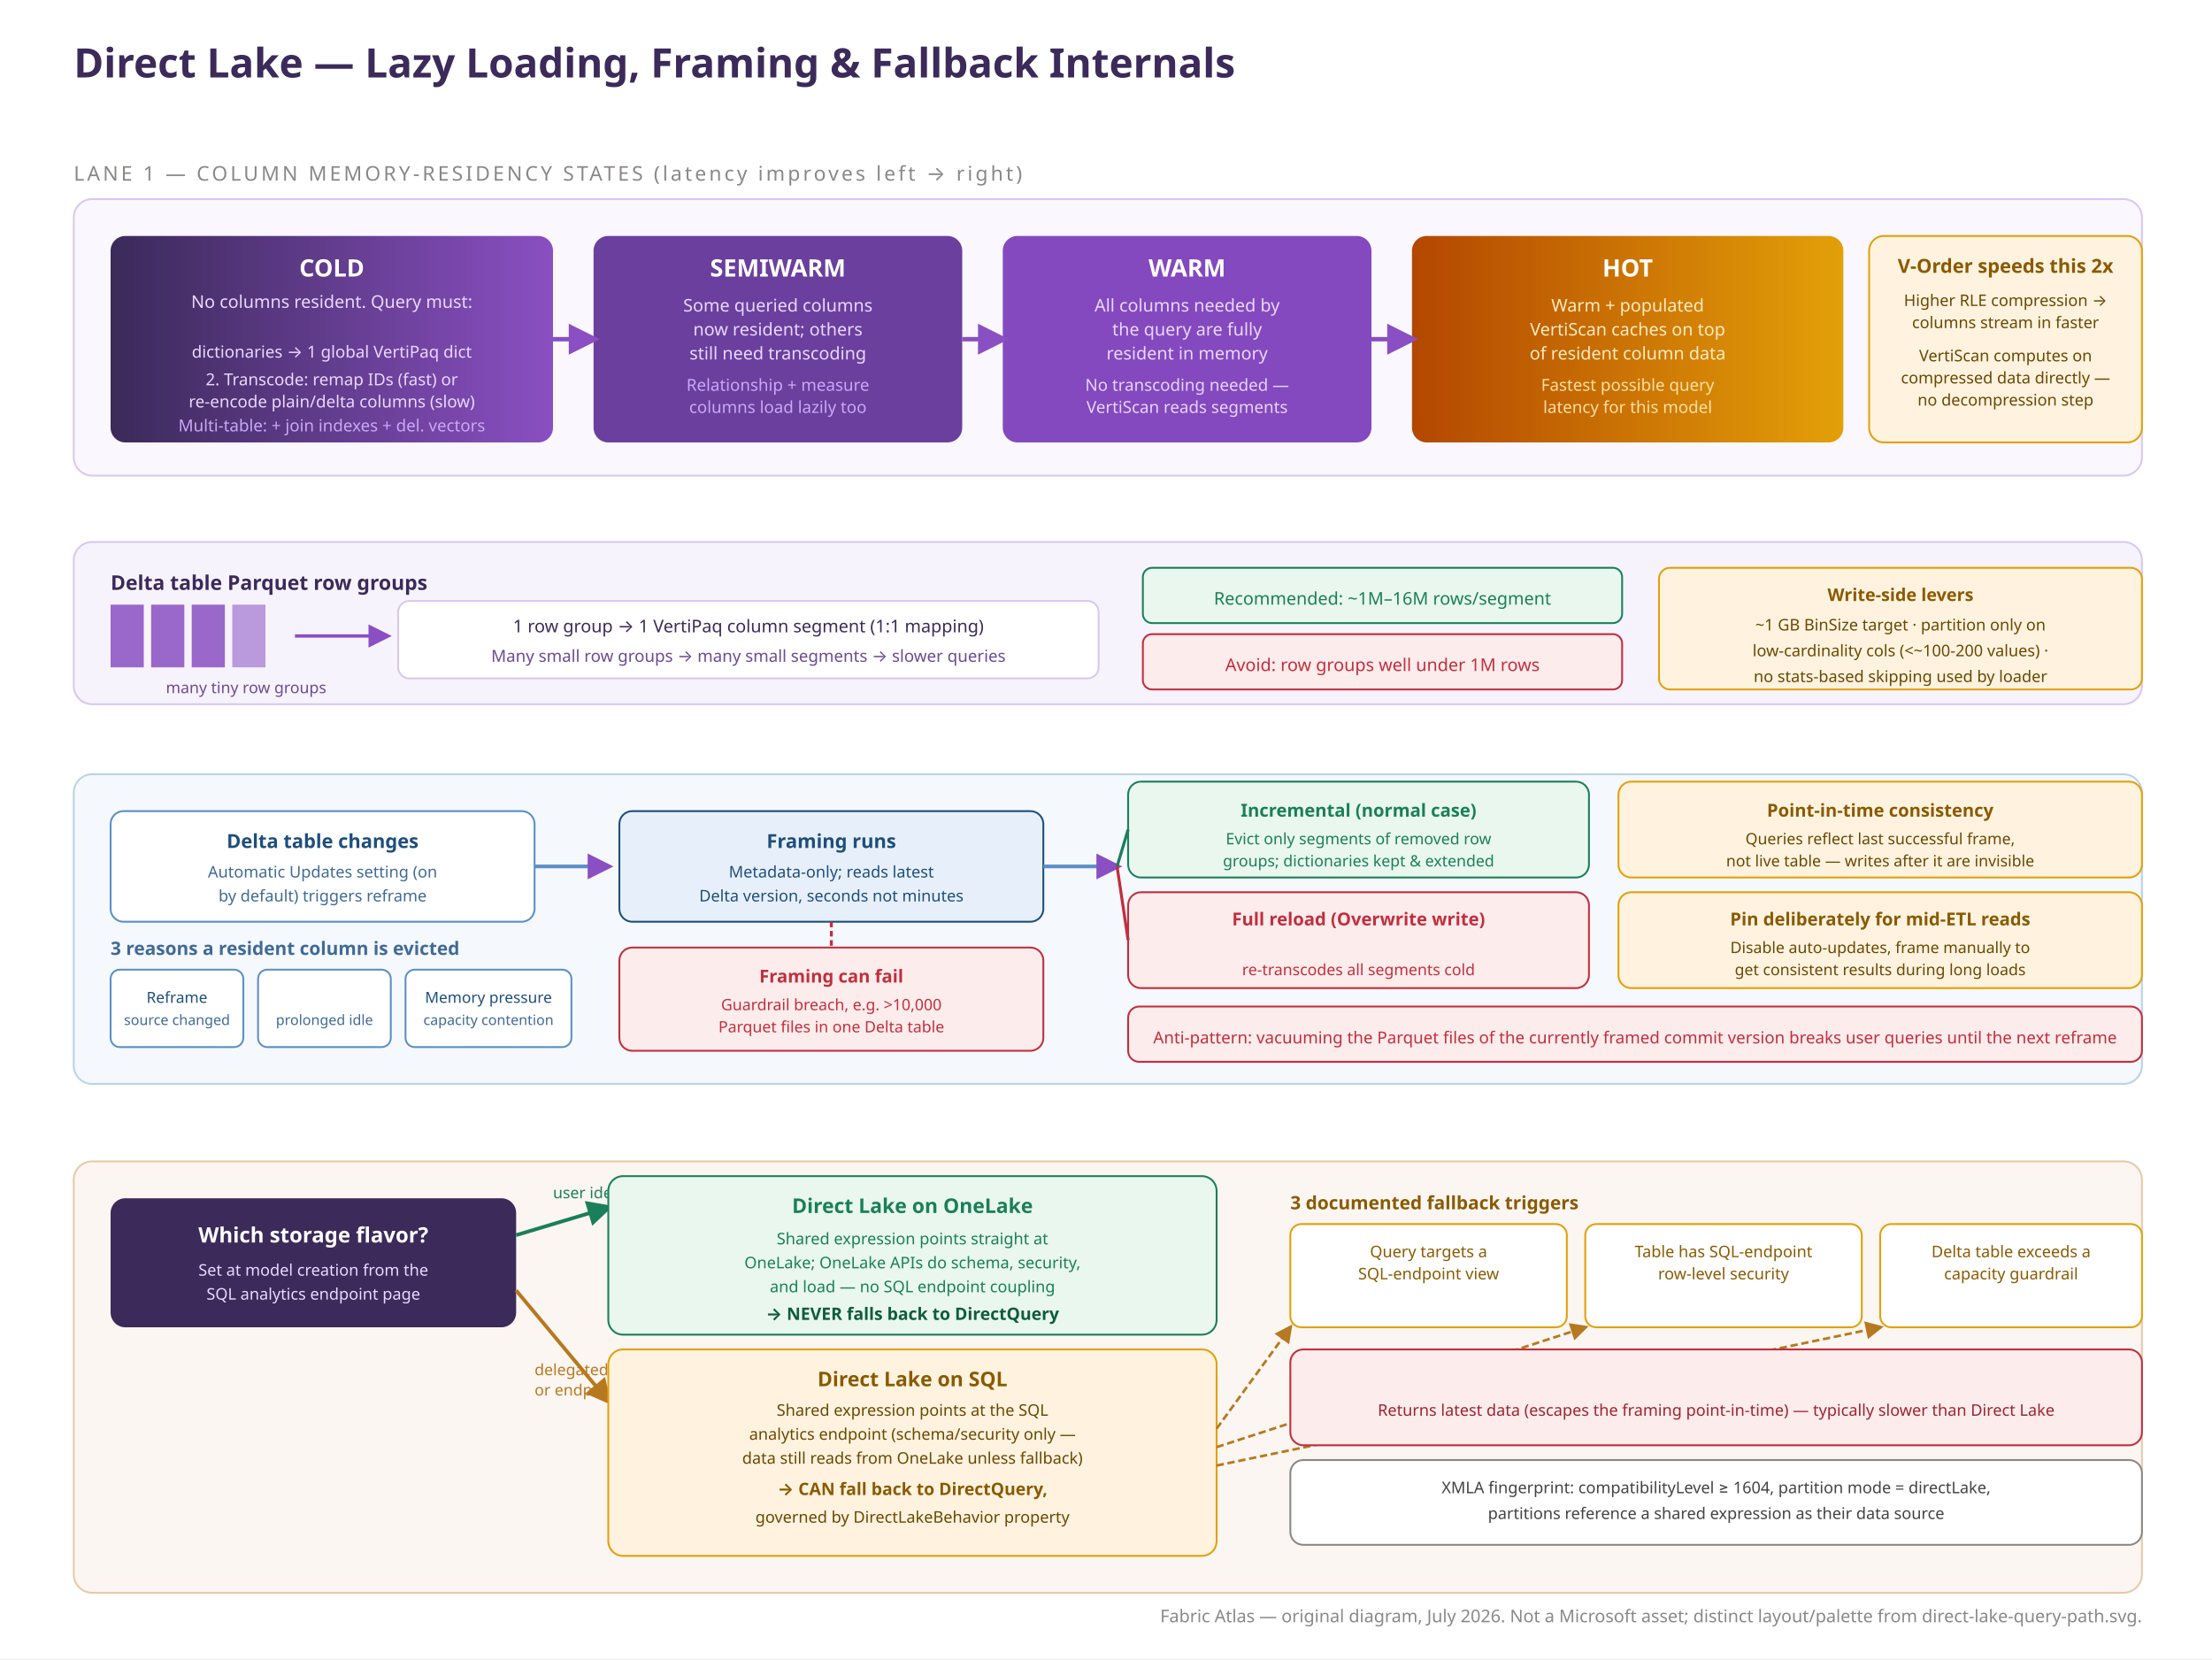
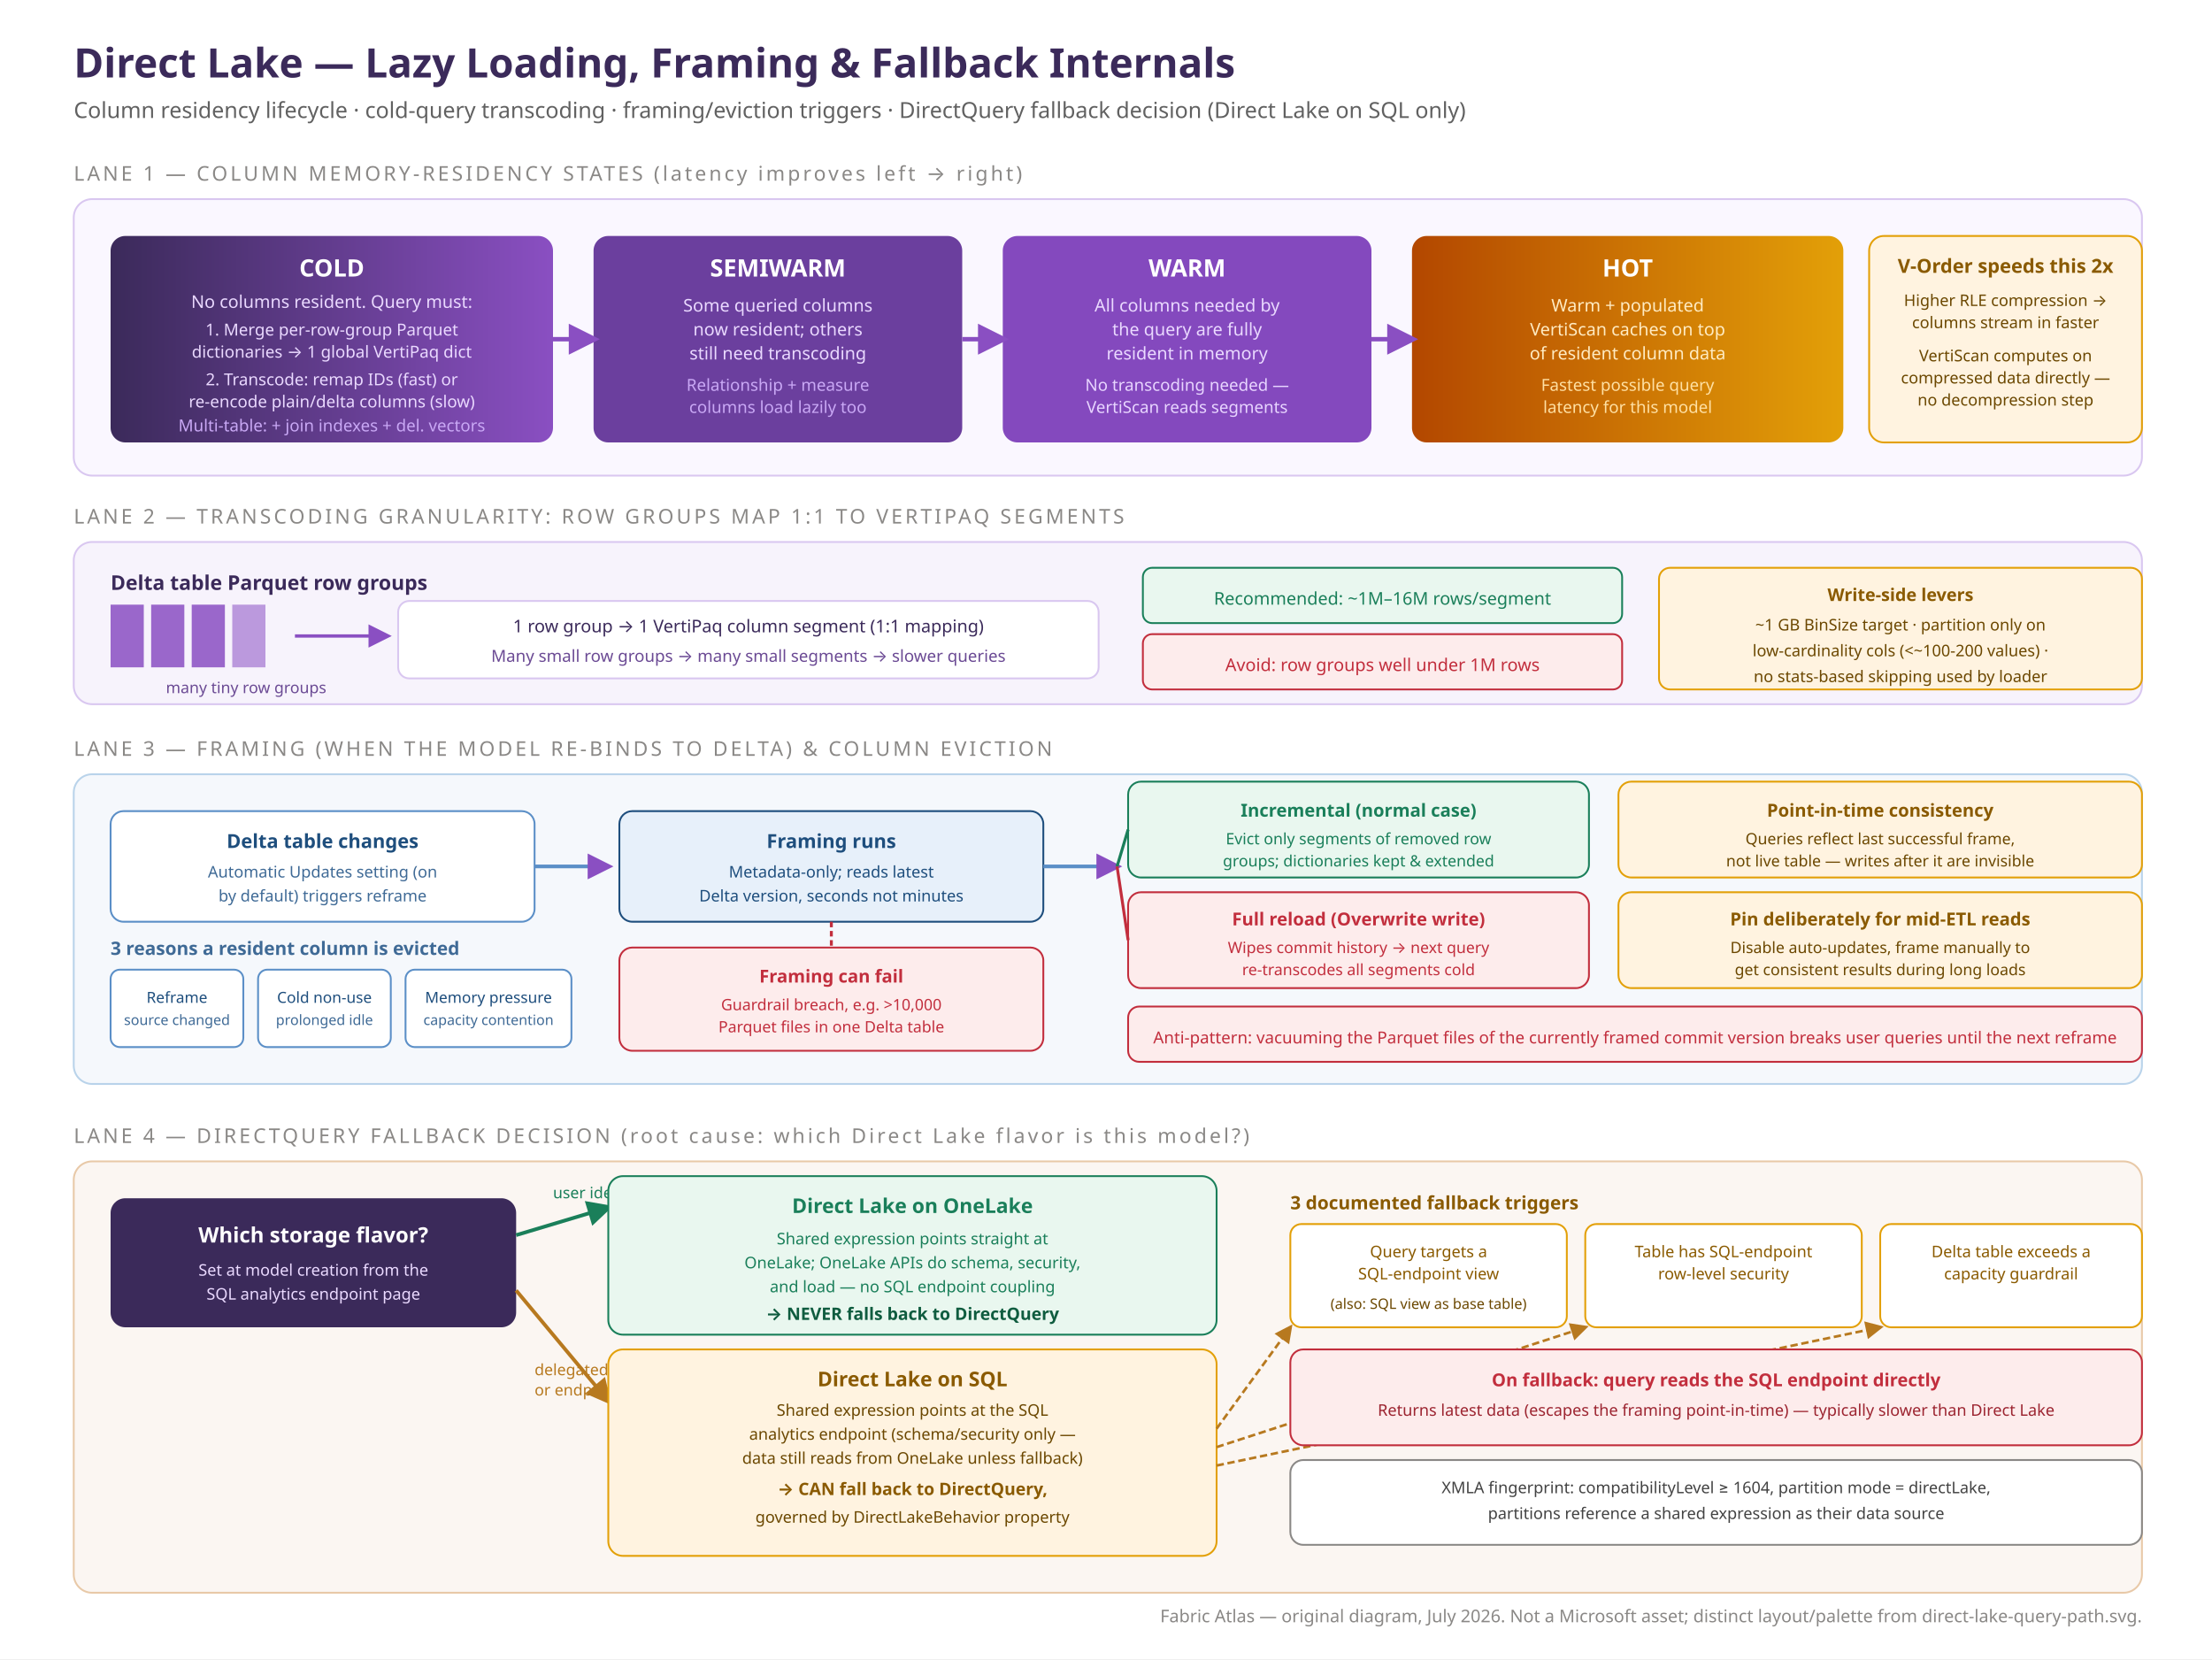
<svg xmlns="http://www.w3.org/2000/svg" viewBox="0 0 1200 900" font-family="Segoe UI, -apple-system, sans-serif" role="img" aria-labelledby="direct-lake-internals-title direct-lake-internals-desc" data-diagram-id="direct-lake-internals">
  <defs>
    <linearGradient id="stateGrad" x1="0" y1="0" x2="1" y2="0">
      <stop offset="0" stop-color="#3B2A5A" />
      <stop offset="1" stop-color="#8A4FC2" />
    </linearGradient>
    <linearGradient id="hotGrad" x1="0" y1="0" x2="1" y2="0">
      <stop offset="0" stop-color="#B34700" />
      <stop offset="1" stop-color="#E3A008" />
    </linearGradient>
    <marker id="arrP" viewBox="0 0 10 10" refX="8" refY="5" markerWidth="7" markerHeight="7" orient="auto-start-reverse">
      <path d="M0 0 L10 5 L0 10 z" fill="#8A4FC2" />
    </marker>
    <marker id="arrGold" viewBox="0 0 10 10" refX="8" refY="5" markerWidth="7" markerHeight="7" orient="auto-start-reverse">
      <path d="M0 0 L10 5 L0 10 z" fill="#B7791F" />
    </marker>
    <marker id="arrGray" viewBox="0 0 10 10" refX="8" refY="5" markerWidth="7" markerHeight="7" orient="auto-start-reverse">
      <path d="M0 0 L10 5 L0 10 z" fill="#797775" />
    </marker>
    <marker id="arrRed" viewBox="0 0 10 10" refX="8" refY="5" markerWidth="7" markerHeight="7" orient="auto-start-reverse">
      <path d="M0 0 L10 5 L0 10 z" fill="#C22E3D" />
    </marker>
    <marker id="arrGreen" viewBox="0 0 10 10" refX="8" refY="5" markerWidth="7" markerHeight="7" orient="auto-start-reverse">
      <path d="M0 0 L10 5 L0 10 z" fill="#1A7F5A" />
    </marker>
  </defs>
  <rect width="1200" height="900" fill="#FFFFFF" />
  <text x="40" y="42" font-size="22" font-weight="650" fill="#3B2A5A">Direct Lake — Lazy Loading, Framing &amp; Fallback Internals</text>
-   <text x="40" y="64" font-size="12" fill="#616161" data-node-id="query-residency-state" tabindex="0" aria-label="Query hits a residency state" />
+   <g data-node-id="query-residency-state" role="group" tabindex="0" aria-label="Query hits a residency state">
+     <rect x="28.0" y="46.6" width="480.0" height="30.0" rx="6" fill="transparent" pointer-events="all" />
+     <text x="40" y="64" font-size="12" fill="#616161">Column residency lifecycle · cold-query transcoding · framing/eviction triggers · DirectQuery fallback decision (Direct Lake on SQL only)</text>
+   </g>
  <text x="40" y="98" font-size="11" letter-spacing="1.5" fill="#8A8886">LANE 1 — COLUMN MEMORY-RESIDENCY STATES  (latency improves left → right)</text>
  <rect x="40" y="108" width="1122" height="150" rx="10" fill="#FAF7FF" stroke="#D9C7F0" />
  <rect x="60" y="128" width="240" height="112" rx="8" fill="url(#stateGrad)" />
  <text x="180" y="150" text-anchor="middle" font-size="13" font-weight="650" fill="#FFFFFF">COLD</text>
  <text x="180" y="167" text-anchor="middle" font-size="9.5" fill="#EAD9FF">No columns resident. Query must:</text>
-   <text x="180" y="182" text-anchor="middle" font-size="9" fill="#EAD9FF" data-node-id="cold-query-transcoding" tabindex="0" aria-label="Cold query: transcoding" />
+   <g data-node-id="cold-query-transcoding" role="group" tabindex="0" aria-label="Cold query: transcoding">
+     <rect x="89.7" y="168.9" width="180.6" height="30.0" rx="6" fill="transparent" pointer-events="all" />
+     <text x="180" y="182" text-anchor="middle" font-size="9" fill="#EAD9FF">1. Merge per-row-group Parquet</text>
+   </g>
  <text x="180" y="194" text-anchor="middle" font-size="9" fill="#EAD9FF">   dictionaries → 1 global VertiPaq dict</text>
  <text x="180" y="209" text-anchor="middle" font-size="9" fill="#EAD9FF">2. Transcode: remap IDs (fast) or</text>
  <text x="180" y="221" text-anchor="middle" font-size="9" fill="#EAD9FF">   re-encode plain/delta columns (slow)</text>
  <text x="180" y="234" text-anchor="middle" font-size="9" fill="#C9A8F5">Multi-table: + join indexes + del. vectors</text>
  <rect x="322" y="128" width="200" height="112" rx="8" fill="#6B3F9E" />
  <text x="422" y="150" text-anchor="middle" font-size="13" font-weight="650" fill="#FFFFFF">SEMIWARM</text>
  <text x="422" y="169" text-anchor="middle" font-size="9.5" fill="#EAD9FF">Some queried columns</text>
  <text x="422" y="182" text-anchor="middle" font-size="9.5" fill="#EAD9FF">now resident; others</text>
  <text x="422" y="195" text-anchor="middle" font-size="9.5" fill="#EAD9FF">still need transcoding</text>
  <text x="422" y="212" text-anchor="middle" font-size="9" fill="#C9A8F5">Relationship + measure</text>
  <text x="422" y="224" text-anchor="middle" font-size="9" fill="#C9A8F5">columns load lazily too</text>
  <rect x="544" y="128" width="200" height="112" rx="8" fill="#8449BE" />
  <text x="644" y="150" text-anchor="middle" font-size="13" font-weight="650" fill="#FFFFFF">WARM</text>
  <text x="644" y="169" text-anchor="middle" font-size="9.5" fill="#EAD9FF">All columns needed by</text>
  <text x="644" y="182" text-anchor="middle" font-size="9.5" fill="#EAD9FF">the query are fully</text>
  <text x="644" y="195" text-anchor="middle" font-size="9.5" fill="#EAD9FF">resident in memory</text>
  <text x="644" y="212" text-anchor="middle" font-size="9" fill="#E8D5FF">No transcoding needed —</text>
  <text x="644" y="224" text-anchor="middle" font-size="9" fill="#E8D5FF">VertiScan reads segments</text>
  <rect x="766" y="128" width="234" height="112" rx="8" fill="url(#hotGrad)" />
  <text x="883" y="150" text-anchor="middle" font-size="13" font-weight="650" fill="#FFFFFF">HOT</text>
  <text x="883" y="169" text-anchor="middle" font-size="9.5" fill="#FFEBC2">Warm + populated</text>
  <text x="883" y="182" text-anchor="middle" font-size="9.5" fill="#FFEBC2">VertiScan caches on top</text>
  <text x="883" y="195" text-anchor="middle" font-size="9.5" fill="#FFEBC2">of resident column data</text>
  <text x="883" y="212" text-anchor="middle" font-size="9" fill="#FFE0A3">Fastest possible query</text>
  <text x="883" y="224" text-anchor="middle" font-size="9" fill="#FFE0A3">latency for this model</text>
  <line x1="300" y1="184" x2="322" y2="184" stroke="#8A4FC2" stroke-width="2.4" marker-end="url(#arrP)" />
  <line x1="522" y1="184" x2="544" y2="184" stroke="#8A4FC2" stroke-width="2.4" marker-end="url(#arrP)" />
  <line x1="744" y1="184" x2="766" y2="184" stroke="#8A4FC2" stroke-width="2.4" marker-end="url(#arrP)" />
  <rect x="1014" y="128" width="148" height="112" rx="8" fill="#FFF3E0" stroke="#E3A008" />
  <text x="1088" y="148" text-anchor="middle" font-size="10.5" font-weight="650" fill="#8A5A00">V-Order speeds this 2x</text>
  <text x="1088" y="166" text-anchor="middle" font-size="8.7" fill="#6B4700">Higher RLE compression →</text>
  <text x="1088" y="178" text-anchor="middle" font-size="8.7" fill="#6B4700">columns stream in faster</text>
  <text x="1088" y="196" text-anchor="middle" font-size="8.7" fill="#6B4700">VertiScan computes on</text>
  <text x="1088" y="208" text-anchor="middle" font-size="8.7" fill="#6B4700">compressed data directly —</text>
  <text x="1088" y="220" text-anchor="middle" font-size="8.7" fill="#6B4700">no decompression step</text>
-   <text x="40" y="284" font-size="11" letter-spacing="1.5" fill="#8A8886" data-node-id="row-group-segment-mapping" tabindex="0" aria-label="Row-group-to-segment mapping" />
+   <g data-node-id="row-group-segment-mapping" role="group" tabindex="0" aria-label="Row-group-to-segment mapping">
+     <rect x="28.0" y="268.1" width="480.0" height="30.0" rx="6" fill="transparent" pointer-events="all" />
+     <text x="40" y="284" font-size="11" letter-spacing="1.5" fill="#8A8886">LANE 2 — TRANSCODING GRANULARITY: ROW GROUPS MAP 1:1 TO VERTIPAQ SEGMENTS</text>
+   </g>
  <rect x="40" y="294" width="1122" height="88" rx="10" fill="#F7F3FC" stroke="#D9C7F0" />
  <text x="60" y="320" font-size="11" font-weight="600" fill="#3B2A5A">Delta table Parquet row groups</text>
  <rect x="60" y="328" width="18" height="34" fill="#8A4FC2" fill-opacity="0.85" />
  <rect x="82" y="328" width="18" height="34" fill="#8A4FC2" fill-opacity="0.85" />
  <rect x="104" y="328" width="18" height="34" fill="#8A4FC2" fill-opacity="0.85" />
  <rect x="126" y="328" width="18" height="34" fill="#8A4FC2" fill-opacity="0.55" />
  <text x="90" y="376" font-size="8.5" fill="#6B4A94">many tiny row groups</text>
  <line x1="160" y1="345" x2="210" y2="345" stroke="#8A4FC2" stroke-width="1.8" marker-end="url(#arrP)" />
  <rect x="216" y="326" width="380" height="42" rx="6" fill="#FFFFFF" stroke="#D9C7F0" />
  <text x="406" y="343" text-anchor="middle" font-size="9.5" fill="#3B2A5A">1 row group → 1 VertiPaq column segment (1:1 mapping)</text>
  <text x="406" y="359" text-anchor="middle" font-size="9" fill="#6B4A94">Many small row groups → many small segments → slower queries</text>
  <rect x="620" y="308" width="260" height="30" rx="5" fill="#E9F7EF" stroke="#1A7F5A" />
  <text x="750" y="328" text-anchor="middle" font-size="9.5" fill="#1A7F5A">Recommended: ~1M–16M rows/segment</text>
  <rect x="620" y="344" width="260" height="30" rx="5" fill="#FDECEC" stroke="#C22E3D" />
  <text x="750" y="364" text-anchor="middle" font-size="9.5" fill="#C22E3D">Avoid: row groups well under 1M rows</text>
  <rect x="900" y="308" width="262" height="66" rx="6" fill="#FFF3E0" stroke="#E3A008" />
  <text x="1031" y="326" text-anchor="middle" font-size="9.5" font-weight="600" fill="#8A5A00">Write-side levers</text>
  <text x="1031" y="342" text-anchor="middle" font-size="8.7" fill="#6B4700">~1 GB BinSize target · partition only on</text>
  <text x="1031" y="356" text-anchor="middle" font-size="8.7" fill="#6B4700">low-cardinality cols (&lt;~100-200 values) ·</text>
  <text x="1031" y="370" text-anchor="middle" font-size="8.7" fill="#6B4700">no stats-based skipping used by loader</text>
-   <text x="40" y="410" font-size="11" letter-spacing="1.5" fill="#8A8886" data-node-id="framing" tabindex="0" aria-label="Framing" />
+   <g data-node-id="framing" role="group" tabindex="0" aria-label="Framing">
+     <rect x="28.0" y="394.1" width="464.2" height="30.0" rx="6" fill="transparent" pointer-events="all" />
+     <text x="40" y="410" font-size="11" letter-spacing="1.5" fill="#8A8886">LANE 3 — FRAMING (WHEN THE MODEL RE-BINDS TO DELTA) &amp; COLUMN EVICTION</text>
+   </g>
  <rect x="40" y="420" width="1122" height="168" rx="10" fill="#F5F8FC" stroke="#B9D3EA" />
  <rect x="60" y="440" width="230" height="60" rx="7" fill="#FFFFFF" stroke="#5B8FC7" />
  <text x="175" y="460" text-anchor="middle" font-size="10.5" font-weight="600" fill="#1E4E7D">Delta table changes</text>
  <text x="175" y="476" text-anchor="middle" font-size="8.7" fill="#3F6A96">Automatic Updates setting (on</text>
  <text x="175" y="489" text-anchor="middle" font-size="8.7" fill="#3F6A96">by default) triggers reframe</text>
  <line x1="290" y1="470" x2="330" y2="470" stroke="#5B8FC7" stroke-width="2" marker-end="url(#arrP)" />
  <rect x="336" y="440" width="230" height="60" rx="7" fill="#E7F0FA" stroke="#1E4E7D" />
  <text x="451" y="460" text-anchor="middle" font-size="10.5" font-weight="600" fill="#1E4E7D">Framing runs</text>
  <text x="451" y="476" text-anchor="middle" font-size="8.7" fill="#1E4E7D">Metadata-only; reads latest</text>
  <text x="451" y="489" text-anchor="middle" font-size="8.7" fill="#1E4E7D">Delta version, seconds not minutes</text>
  <line x1="566" y1="470" x2="606" y2="470" stroke="#5B8FC7" stroke-width="2" marker-end="url(#arrP)" />
  <rect x="612" y="424" width="250" height="52" rx="7" fill="#E9F7EF" stroke="#1A7F5A" />
  <text x="737" y="443" text-anchor="middle" font-size="9.7" font-weight="600" fill="#1A7F5A">Incremental (normal case)</text>
  <text x="737" y="458" text-anchor="middle" font-size="8.5" fill="#1A7F5A">Evict only segments of removed row</text>
  <text x="737" y="470" text-anchor="middle" font-size="8.5" fill="#1A7F5A">groups; dictionaries kept &amp; extended</text>
  <rect x="612" y="484" width="250" height="52" rx="7" fill="#FDECEC" stroke="#C22E3D" />
  <text x="737" y="502" text-anchor="middle" font-size="9.7" font-weight="600" fill="#C22E3D">Full reload (Overwrite write)</text>
-   <text x="737" y="517" text-anchor="middle" font-size="8.5" fill="#C22E3D" data-node-id="overwrite-warning" tabindex="0" aria-label="Trap: Overwrite defeats incremental framing" />
+   <g data-node-id="overwrite-warning" role="group" tabindex="0" aria-label="Trap: Overwrite defeats incremental framing">
+     <rect x="643.7" y="504.7" width="186.7" height="30.0" rx="6" fill="transparent" pointer-events="all" />
+     <text x="737" y="517" text-anchor="middle" font-size="8.5" fill="#C22E3D">Wipes commit history → next query</text>
+   </g>
  <text x="737" y="529" text-anchor="middle" font-size="8.5" fill="#C22E3D">re-transcodes all segments cold</text>
  <line x1="606" y1="470" x2="612" y2="450" stroke="#1A7F5A" stroke-width="1.6" />
  <line x1="606" y1="470" x2="612" y2="510" stroke="#C22E3D" stroke-width="1.6" />
  <rect x="878" y="424" width="284" height="52" rx="7" fill="#FFF3E0" stroke="#E3A008" />
  <text x="1020" y="443" text-anchor="middle" font-size="9.7" font-weight="600" fill="#8A5A00">Point-in-time consistency</text>
  <text x="1020" y="458" text-anchor="middle" font-size="8.5" fill="#6B4700">Queries reflect last successful frame,</text>
  <text x="1020" y="470" text-anchor="middle" font-size="8.5" fill="#6B4700">not live table — writes after it are invisible</text>
  <rect x="878" y="484" width="284" height="52" rx="7" fill="#FFF3E0" stroke="#E3A008" />
  <text x="1020" y="502" text-anchor="middle" font-size="9.7" font-weight="600" fill="#8A5A00">Pin deliberately for mid-ETL reads</text>
  <text x="1020" y="517" text-anchor="middle" font-size="8.5" fill="#6B4700">Disable auto-updates, frame manually to</text>
  <text x="1020" y="529" text-anchor="middle" font-size="8.5" fill="#6B4700">get consistent results during long loads</text>
  <rect x="336" y="514" width="230" height="56" rx="7" fill="#FDECEC" stroke="#C22E3D" />
  <text x="451" y="533" text-anchor="middle" font-size="9.7" font-weight="600" fill="#C22E3D">Framing can fail</text>
  <text x="451" y="548" text-anchor="middle" font-size="8.5" fill="#C22E3D">Guardrail breach, e.g. &gt;10,000</text>
  <text x="451" y="560" text-anchor="middle" font-size="8.5" fill="#C22E3D">Parquet files in one Delta table</text>
  <line x1="451" y1="500" x2="451" y2="514" stroke="#C22E3D" stroke-width="1.6" stroke-dasharray="3 2" />
  <text x="60" y="518" font-size="10" font-weight="600" fill="#3F6A96">3 reasons a resident column is evicted</text>
  <rect x="60" y="526" width="72" height="42" rx="5" fill="#FFFFFF" stroke="#5B8FC7" />
  <text x="96" y="544" text-anchor="middle" font-size="8.3" fill="#1E4E7D">Reframe</text>
  <text x="96" y="556" text-anchor="middle" font-size="7.7" fill="#3F6A96">source changed</text>
  <rect x="140" y="526" width="72" height="42" rx="5" fill="#FFFFFF" stroke="#5B8FC7" />
-   <text x="176" y="544" text-anchor="middle" font-size="8.3" fill="#1E4E7D" data-node-id="eviction-triggers" tabindex="0" aria-label="Eviction triggers" />
+   <g data-node-id="eviction-triggers" role="group" tabindex="0" aria-label="Eviction triggers">
+     <rect x="128.0" y="532.0" width="96.0" height="30.0" rx="6" fill="transparent" pointer-events="all" />
+     <text x="176" y="544" text-anchor="middle" font-size="8.3" fill="#1E4E7D">Cold non-use</text>
+   </g>
  <text x="176" y="556" text-anchor="middle" font-size="7.7" fill="#3F6A96">prolonged idle</text>
  <rect x="220" y="526" width="90" height="42" rx="5" fill="#FFFFFF" stroke="#5B8FC7" />
  <text x="265" y="544" text-anchor="middle" font-size="8.3" fill="#1E4E7D">Memory pressure</text>
  <text x="265" y="556" text-anchor="middle" font-size="7.7" fill="#3F6A96">capacity contention</text>
  <rect x="612" y="546" width="550" height="30" rx="6" fill="#FDECEC" stroke="#C22E3D" />
  <text x="887" y="566" text-anchor="middle" font-size="9" fill="#C22E3D">Anti-pattern: vacuuming the Parquet files of the currently framed commit version breaks user queries until the next reframe</text>
-   <text x="40" y="620" font-size="11" letter-spacing="1.5" fill="#8A8886" data-node-id="fallback-flavor-decision" tabindex="0" aria-label="Which Direct Lake flavor?" />
+   <g data-node-id="fallback-flavor-decision" role="group" tabindex="0" aria-label="Which Direct Lake flavor?">
+     <rect x="28.0" y="604.0" width="480.0" height="30.0" rx="6" fill="transparent" pointer-events="all" />
+     <text x="40" y="620" font-size="11" letter-spacing="1.5" fill="#8A8886">LANE 4 — DIRECTQUERY FALLBACK DECISION  (root cause: which Direct Lake flavor is this model?)</text>
+   </g>
  <rect x="40" y="630" width="1122" height="234" rx="10" fill="#FBF6F2" stroke="#E8C9A8" />
  <rect x="60" y="650" width="220" height="70" rx="8" fill="#3B2A5A" />
  <text x="170" y="674" text-anchor="middle" font-size="11.5" font-weight="650" fill="#FFFFFF">Which storage flavor?</text>
  <text x="170" y="692" text-anchor="middle" font-size="8.7" fill="#EAD9FF">Set at model creation from the</text>
  <text x="170" y="705" text-anchor="middle" font-size="8.7" fill="#EAD9FF">SQL analytics endpoint page</text>
  <line x1="280" y1="670" x2="330" y2="655" stroke="#1A7F5A" stroke-width="2" marker-end="url(#arrGreen)" />
  <text x="300" y="650" font-size="8.5" fill="#1A7F5A">user identity mode</text>
  <rect x="330" y="638" width="330" height="86" rx="8" fill="#E9F7EF" stroke="#1A7F5A" />
  <text x="495" y="658" text-anchor="middle" font-size="11" font-weight="650" fill="#1A7F5A">Direct Lake on OneLake</text>
  <text x="495" y="675" text-anchor="middle" font-size="8.7" fill="#1A7F5A">Shared expression points straight at</text>
  <text x="495" y="688" text-anchor="middle" font-size="8.7" fill="#1A7F5A">OneLake; OneLake APIs do schema, security,</text>
  <text x="495" y="701" text-anchor="middle" font-size="8.7" fill="#1A7F5A">and load — no SQL endpoint coupling</text>
  <text x="495" y="716" text-anchor="middle" font-size="9.3" font-weight="650" fill="#0F5C3F">→ NEVER falls back to DirectQuery</text>
  <line x1="280" y1="700" x2="330" y2="760" stroke="#B7791F" stroke-width="2" marker-end="url(#arrGold)" />
  <text x="290" y="746" font-size="8.5" fill="#B7791F">delegated identity mode,</text>
  <text x="290" y="757" font-size="8.5" fill="#B7791F">or endpoint security needed</text>
  <rect x="330" y="732" width="330" height="112" rx="8" fill="#FFF3E0" stroke="#E3A008" />
  <text x="495" y="752" text-anchor="middle" font-size="11" font-weight="650" fill="#8A5A00">Direct Lake on SQL</text>
  <text x="495" y="768" text-anchor="middle" font-size="8.7" fill="#6B4700">Shared expression points at the SQL</text>
  <text x="495" y="781" text-anchor="middle" font-size="8.7" fill="#6B4700">analytics endpoint (schema/security only —</text>
  <text x="495" y="794" text-anchor="middle" font-size="8.7" fill="#6B4700">data still reads from OneLake unless fallback)</text>
  <text x="495" y="811" text-anchor="middle" font-size="9.3" font-weight="650" fill="#8A5A00">→ CAN fall back to DirectQuery,</text>
  <text x="495" y="826" text-anchor="middle" font-size="8.7" fill="#6B4700">governed by DirectLakeBehavior property</text>
  <text x="700" y="656" font-size="10" font-weight="600" fill="#8A5A00">3 documented fallback triggers</text>
  <rect x="700" y="664" width="150" height="56" rx="6" fill="#FFFFFF" stroke="#E3A008" />
  <text x="775" y="682" text-anchor="middle" font-size="8.7" fill="#8A5A00">Query targets a</text>
  <text x="775" y="694" text-anchor="middle" font-size="8.7" fill="#8A5A00">SQL-endpoint view</text>
-   <text x="775" y="710" text-anchor="middle" font-size="7.8" fill="#6B4700" data-node-id="sql-view-warning" tabindex="0" aria-label="Trap: SQL view silently forces fallback" />
+   <g data-node-id="sql-view-warning" role="group" tabindex="0" aria-label="Trap: SQL view silently forces fallback">
+     <rect x="695.1" y="698.7" width="159.7" height="30.0" rx="6" fill="transparent" pointer-events="all" />
+     <text x="775" y="710" text-anchor="middle" font-size="7.8" fill="#6B4700">(also: SQL view as base table)</text>
+   </g>
  <rect x="860" y="664" width="150" height="56" rx="6" fill="#FFFFFF" stroke="#E3A008" />
  <text x="935" y="682" text-anchor="middle" font-size="8.7" fill="#8A5A00">Table has SQL-endpoint</text>
  <text x="935" y="694" text-anchor="middle" font-size="8.7" fill="#8A5A00">row-level security</text>
  <rect x="1020" y="664" width="142" height="56" rx="6" fill="#FFFFFF" stroke="#E3A008" />
  <text x="1091" y="682" text-anchor="middle" font-size="8.7" fill="#8A5A00">Delta table exceeds a</text>
  <text x="1091" y="694" text-anchor="middle" font-size="8.7" fill="#8A5A00">capacity guardrail</text>
  <line x1="660" y1="775" x2="700" y2="720" stroke="#B7791F" stroke-width="1.4" stroke-dasharray="4 2" marker-end="url(#arrGold)" />
  <line x1="660" y1="785" x2="860" y2="720" stroke="#B7791F" stroke-width="1.4" stroke-dasharray="4 2" marker-end="url(#arrGold)" />
  <line x1="660" y1="795" x2="1020" y2="720" stroke="#B7791F" stroke-width="1.4" stroke-dasharray="4 2" marker-end="url(#arrGold)" />
  <rect x="700" y="732" width="462" height="52" rx="7" fill="#FDECEC" stroke="#C22E3D" />
-   <text x="931" y="752" text-anchor="middle" font-size="9.7" font-weight="600" fill="#C22E3D" data-node-id="directquery-fallback" tabindex="0" aria-label="DirectQuery fallback (SQL flavor only)" />
+   <g data-node-id="directquery-fallback" role="group" tabindex="0" aria-label="DirectQuery fallback (SQL flavor only)">
+     <rect x="778.4" y="737.9" width="305.3" height="30.0" rx="6" fill="transparent" pointer-events="all" />
+     <text x="931" y="752" text-anchor="middle" font-size="9.7" font-weight="600" fill="#C22E3D">On fallback: query reads the SQL endpoint directly</text>
+   </g>
  <text x="931" y="768" text-anchor="middle" font-size="8.7" fill="#9C2430">Returns latest data (escapes the framing point-in-time) — typically slower than Direct Lake</text>
  <rect x="700" y="792" width="462" height="46" rx="7" fill="#FFFFFF" stroke="#8A8886" />
  <text x="931" y="810" text-anchor="middle" font-size="8.7" fill="#424242">XMLA fingerprint: compatibilityLevel ≥ 1604, partition mode = directLake,</text>
  <text x="931" y="824" text-anchor="middle" font-size="8.7" fill="#424242">partitions reference a shared expression as their data source</text>
  <text x="1162" y="880" text-anchor="end" font-size="9.5" fill="#8A8886">Fabric Atlas — original diagram, July 2026. Not a Microsoft asset; distinct layout/palette from direct-lake-query-path.svg.</text>
</svg>
